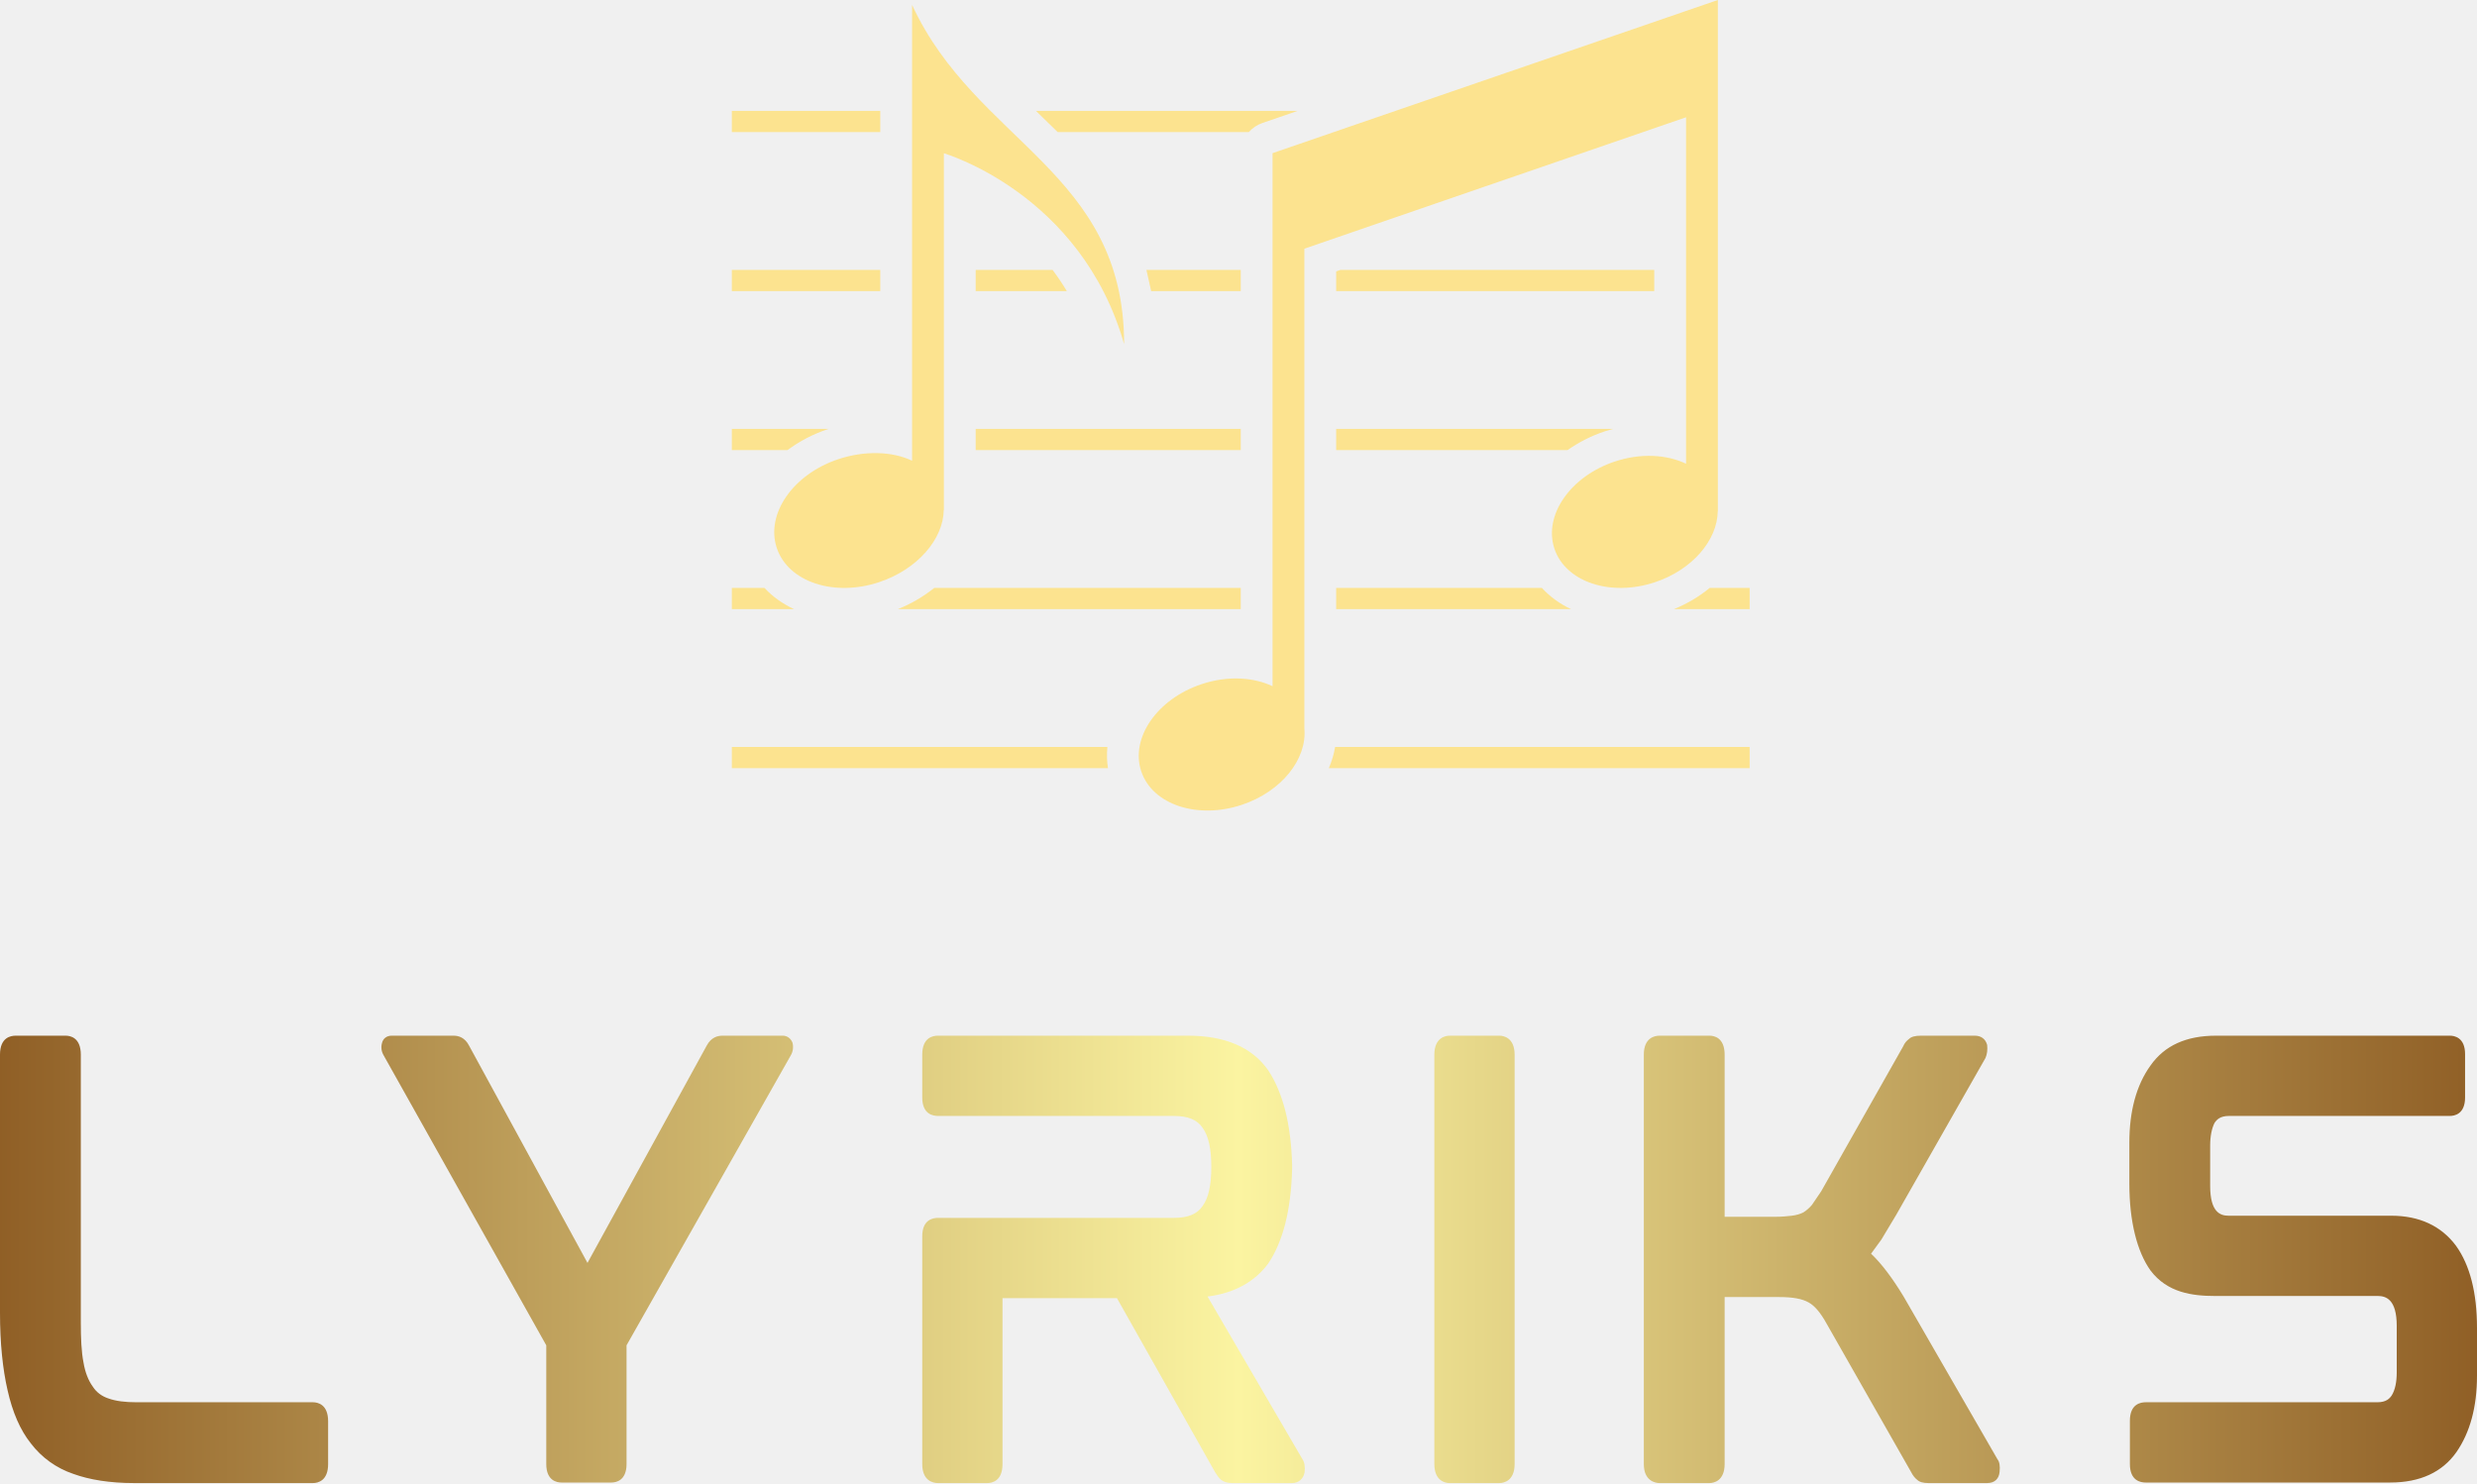
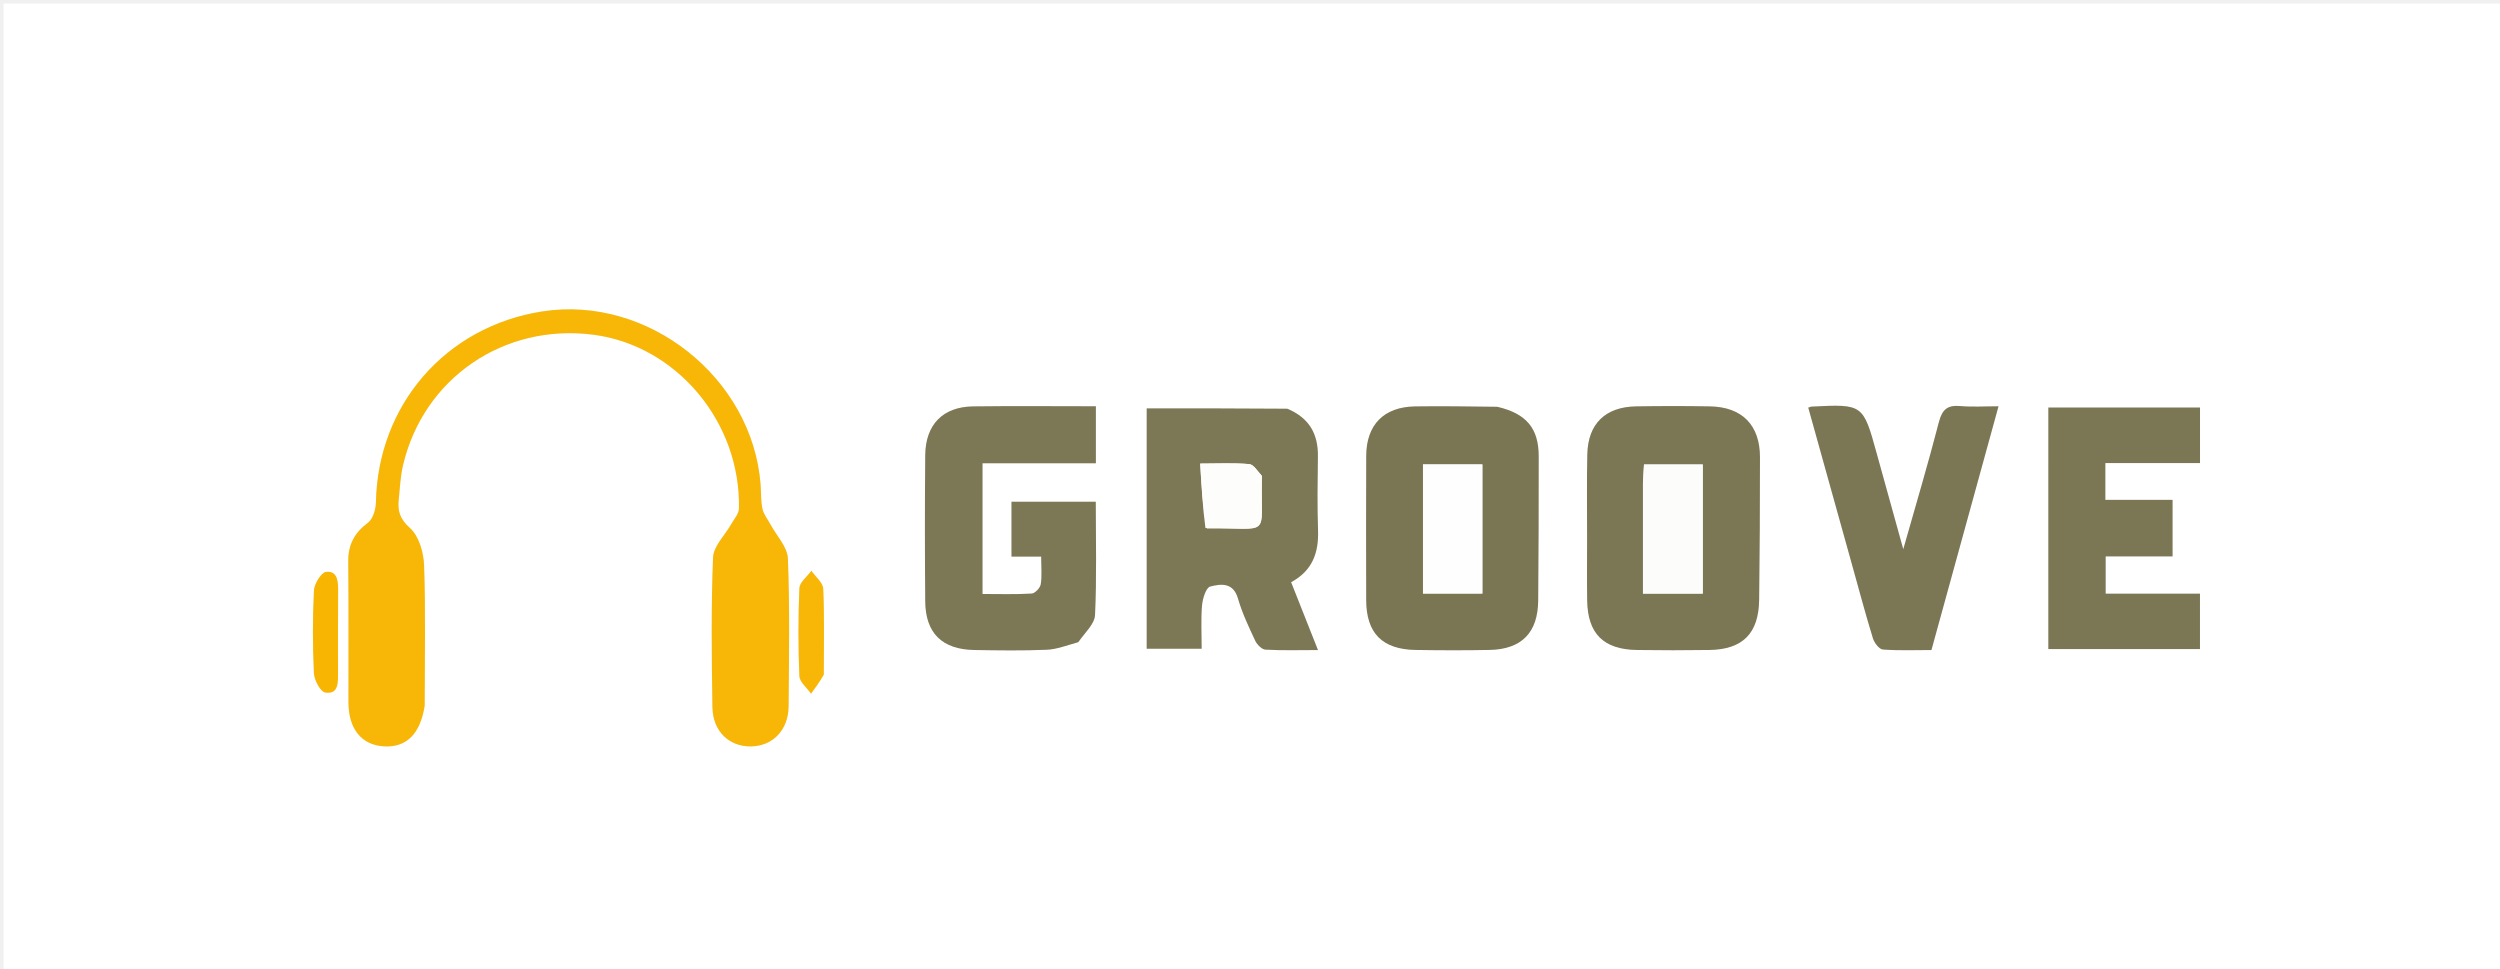
- <svg xmlns="http://www.w3.org/2000/svg" width="220" height="131.741">
-   <defs>
-     <linearGradient id="A">
-       <stop stop-color="#8f5e25" offset="0" />
-       <stop stop-color="#fbf4a1" offset=".5" />
-       <stop stop-color="#8f5e25" offset="1" />
-     </linearGradient>
-   </defs>
-   <path d="M95 8.539L53 22.986V73.27c-1.832-.864-4.27-1.001-6.694-.193-4.192 1.397-6.74 5.078-5.692 8.222s5.295 4.559 9.487 3.162c3.742-1.247 6.166-4.314 5.899-7.195V32l36-12.397v32.681c-1.835-.876-4.286-1.019-6.722-.207-4.192 1.397-6.74 5.078-5.692 8.222s5.295 4.559 9.487 3.162c3.525-1.175 5.878-3.965 5.918-6.692H95V8.539zM19 9v43c-1.869-.892-4.481-.971-6.963-.143-4.269 1.423-6.865 5.172-5.798 8.374s5.393 4.644 9.663 3.221c3.59-1.197 6.047-4.038 6.087-6.816H22V23s12.926 3.741 17 18c0-16.296-14-19-20-32zm18.423 70H2v2h35.476a7.75 7.75 0 0 1-.053-2zM98 81v-2H58.9a8.66 8.66 0 0 1-.591 2H98zM5.078 64H2v2h5.87c-1.081-.501-2.028-1.176-2.792-2zM98 66v-2h-3.769c-.978.804-2.112 1.487-3.377 2H98zm-19.599-2H59v2h22.155a8.74 8.74 0 0 1-2.754-2zM21.09 64a13.4 13.4 0 0 1-3.433 2H50v-2H21.09zM25 49h25v2H25zm-13.875 0H2v2h5.25c1.106-.825 2.395-1.508 3.839-1.99.012-.004.024-.006.036-.01zM59 51h21.822a13.5 13.5 0 0 1 3.507-1.769l.796-.231H59v2zM32.25 34H25v2h8.595c-.427-.712-.877-1.378-1.345-2zM2 34h14v2H2zm57 2h30v-2H59.406l-.406.14zm-17.449 0H50v-2h-8.898l.449 2zm-8.817-15h18.028a2.99 2.99 0 0 1 1.263-.851L55.366 19h-24.68l2.048 2zM2 19h14v2H2z" transform="matrix(.941663 0 0 .941663 63.11667 -8.040863)" fill="#fce38f" />
-   <path d="M26.28 34.08c.36 0 1.12.16 1.12 1.4v3.16c0 1.24-.76 1.4-1.12 1.4h-13.2c-1.76 0-3.28-.24-4.48-.68a6.55 6.55 0 0 1-3.12-2.24c-.8-1-1.36-2.32-1.72-3.92-.36-1.56-.56-3.48-.56-5.72V8.44c0-1.28.8-1.4 1.16-1.4h3.68c.32 0 1.12.12 1.12 1.4v19.72c0 1.2.04 2.2.2 3 .12.72.36 1.32.68 1.76.28.44.68.72 1.16.88.56.2 1.24.28 2.08.28h13zM60.929 7.04c.32 0 .6.2.72.52.08.32.04.64-.12.92l-12.12 21.4v8.76c0 1.24-.8 1.36-1.12 1.36h-3.68c-.32 0-1.12-.12-1.12-1.36v-8.76l-12-21.4a1.15 1.15 0 0 1-.12-.88c.08-.36.36-.56.72-.56h4.56c.36 0 .84.12 1.16.76l8.72 16 8.8-16.04c.32-.6.8-.72 1.16-.72h4.44zm38.329 31.24c.16.24.2.56.16.96-.08.48-.44.8-.92.8h-4.4c-.36 0-.64-.08-.84-.24-.16-.12-.28-.32-.44-.56l-7.24-12.84h-8.44v12.24c0 1.24-.76 1.4-1.12 1.4h-3.64c-.36 0-1.16-.16-1.16-1.4v-16.8c0-1.24.8-1.36 1.16-1.36h17.4c1.04 0 1.72-.28 2.12-.88.44-.6.64-1.56.64-2.88s-.2-2.28-.64-2.88c-.4-.6-1.08-.88-2.12-.88h-17.4c-.36 0-1.16-.12-1.16-1.36V8.44c0-1.28.8-1.4 1.16-1.4h18.44c2.72 0 4.72.84 5.92 2.56 1.08 1.64 1.68 3.96 1.76 7v.24c-.08 3.08-.68 5.4-1.76 7-1 1.36-2.52 2.2-4.48 2.44zm14.529-31.24c.32 0 1.12.16 1.12 1.4v30.2c0 1.24-.8 1.4-1.12 1.4h-3.68c-.32 0-1.12-.16-1.12-1.4V8.44c0-1.24.8-1.4 1.12-1.4h3.68zm29.809 19.24l6.92 12c.16.2.2.52.16.92-.04.52-.36.84-.92.84h-4.32c-.4 0-.68-.08-.84-.24-.16-.12-.32-.32-.44-.56l-6.24-10.96c-.44-.8-.88-1.32-1.32-1.56-.48-.28-1.2-.4-2.16-.4h-4.04v12.32c0 1.24-.8 1.4-1.12 1.4h-3.68c-.32 0-1.16-.16-1.16-1.4V8.44c0-1.28.84-1.4 1.16-1.4h3.68c.32 0 1.12.12 1.12 1.4V20.4h3.68c.52 0 .96-.04 1.28-.08s.6-.12.84-.24c.2-.12.44-.32.64-.56l.68-1 6.04-10.68c.12-.28.28-.44.44-.56.16-.16.44-.24.88-.24h3.96c.48 0 .8.24.92.68.04.36 0 .68-.12.96l-6.6 11.6-1.08 1.8-.76 1.04c.8.76 1.6 1.84 2.4 3.16zm35.969-5.96c2.08 0 3.68.76 4.76 2.2 1.04 1.44 1.56 3.48 1.56 6.08v3.52c0 2.32-.52 4.2-1.52 5.64-1.04 1.48-2.68 2.24-4.88 2.24h-18.04c-.36 0-1.16-.12-1.16-1.36v-3.2c0-1.24.8-1.36 1.16-1.36h17.08c.68 0 .92-.28 1.08-.52.24-.4.36-.96.36-1.68v-3.44c0-1.96-.8-2.2-1.4-2.2h-12c-1.68 0-3.52-.24-4.76-1.88-1-1.4-1.56-3.64-1.56-6.4v-3.04c0-2.32.52-4.24 1.56-5.68 1.04-1.48 2.64-2.2 4.84-2.2h17.24c.32 0 1.12.12 1.12 1.36v3.2c0 1.24-.8 1.36-1.12 1.36h-16.28c-.68 0-.92.28-1.08.52-.2.4-.32.96-.32 1.68v2.96c0 1.96.76 2.2 1.36 2.2h12z" transform="matrix(1.204259 0 0 1.204259 -3.853629 83.52203)" fill="url(#A)" />
+ <svg xmlns="http://www.w3.org/2000/svg" version="1.1" id="Layer_1" x="0px" y="0px" width="100%" viewBox="0 0 710 275" enable-background="new 0 0 710 275" xml:space="preserve">
+   <path fill="#FFFFFF" opacity="1" stroke="none" d=" M489,276   C326,276 163.5,276 1,276   C1,184.333 1,92.667 1,1   C237.667,1 474.333,1 711,1   C711,92.667 711,184.333 711,276   C637.167,276 563.333,276 489,276  M120.618,200.035   C120.62,186.871 120.902,173.698 120.443,160.55   C120.315,156.887 118.961,152.223 116.432,149.965   C113.569,147.408 112.911,145.146 113.234,141.942   C113.568,138.636 113.716,135.269 114.476,132.054   C120.31,107.366 143.16,91.776 168.509,95.057   C192.132,98.115 210.429,119.886 209.86,144.468   C209.826,145.939 208.486,147.401 207.684,148.829   C205.9,152.006 202.639,155.1 202.508,158.331   C201.936,172.471 202.124,186.65 202.329,200.81   C202.429,207.666 207.046,212.058 213.254,211.982   C219.441,211.906 223.909,207.341 223.963,200.59   C224.075,186.595 224.314,172.585 223.76,158.61   C223.63,155.333 220.549,152.174 218.824,148.961   C218.035,147.49 216.878,146.099 216.538,144.53   C216.05,142.277 216.185,139.893 216.005,137.568   C213.65,107.223 183.976,83.742 153.946,88.454   C126.528,92.757 107.279,114.997 106.758,142.739   C106.721,144.711 105.905,147.407 104.482,148.47   C100.648,151.337 98.858,154.709 98.905,159.482   C99.036,172.811 98.924,186.142 98.961,199.472   C98.981,207.022 102.687,211.574 108.991,211.963   C115.338,212.355 119.327,208.558 120.618,200.035  M365.23,115.977   C352.018,115.977 338.806,115.977 325.663,115.977   C325.663,138.819 325.663,161.539 325.663,184.234   C330.988,184.234 336.014,184.234 341.271,184.234   C341.271,179.868 341.026,175.868 341.377,171.92   C341.547,170.005 342.495,166.89 343.678,166.583   C346.693,165.802 350.236,165.3 351.591,169.995   C352.78,174.114 354.657,178.055 356.48,181.958   C356.993,183.056 358.348,184.437 359.386,184.497   C364.117,184.769 368.872,184.616 374.303,184.616   C371.577,177.727 369.161,171.623 366.675,165.342   C372.762,162.064 374.538,156.936 374.323,150.605   C374.086,143.626 374.184,136.632 374.284,129.646   C374.374,123.343 371.92,118.727 365.23,115.977  M306.531,182.176   C308.087,179.682 310.866,177.246 310.987,174.684   C311.492,163.955 311.2,153.189 311.2,142.496   C303.05,142.496 295.148,142.496 287.261,142.496   C287.261,147.791 287.261,152.717 287.261,158.082   C290.126,158.082 292.729,158.082 295.697,158.082   C295.697,161.001 295.957,163.515 295.575,165.928   C295.412,166.959 293.954,168.511 293.009,168.568   C288.422,168.843 283.811,168.692 279.033,168.692   C279.033,156.054 279.033,144.026 279.033,131.56   C290.026,131.56 300.614,131.56 311.227,131.56   C311.227,125.911 311.227,120.715 311.227,115.379   C299.342,115.379 287.853,115.264 276.368,115.416   C267.782,115.53 262.846,120.565 262.767,129.28   C262.641,143.101 262.647,156.925 262.764,170.746   C262.841,179.854 267.566,184.456 276.785,184.603   C283.611,184.711 290.448,184.82 297.264,184.53   C300.167,184.406 303.028,183.266 306.531,182.176  M450.735,153.499   C450.737,159.163 450.669,164.829 450.756,170.492   C450.9,179.996 455.394,184.468 464.972,184.598   C471.801,184.69 478.634,184.701 485.463,184.593   C494.936,184.442 499.474,179.905 499.598,170.325   C499.772,156.832 499.832,143.337 499.832,129.843   C499.831,120.736 494.757,115.578 485.648,115.413   C478.654,115.285 471.653,115.293 464.658,115.409   C455.924,115.555 450.991,120.347 450.796,129.01   C450.62,136.837 450.744,144.669 450.735,153.499  M424.837,115.466   C417.186,115.441 409.534,115.3 401.886,115.421   C393.006,115.561 388.042,120.631 388.006,129.479   C387.95,143.118 387.963,156.757 388,170.396   C388.025,179.836 392.555,184.434 402.073,184.587   C409.057,184.699 416.046,184.72 423.03,184.581   C432.129,184.401 436.766,179.683 436.846,170.548   C436.965,156.91 436.997,143.27 436.993,129.631   C436.992,121.669 433.551,117.485 424.837,115.466  M581.729,132.502   C581.729,149.771 581.729,167.04 581.729,184.341   C596.391,184.341 610.48,184.341 624.791,184.341   C624.791,179.124 624.791,174.183 624.791,168.595   C615.835,168.595 606.963,168.595 598.005,168.595   C598.005,164.737 598.005,161.532 598.005,158.018   C604.509,158.018 610.635,158.018 617.009,158.018   C617.009,152.614 617.009,147.531 617.009,141.953   C610.495,141.953 604.236,141.953 597.922,141.953   C597.922,138.37 597.922,135.285 597.922,131.508   C607.066,131.508 615.93,131.508 624.804,131.508   C624.804,125.854 624.804,120.903 624.804,115.73   C610.402,115.73 596.214,115.73 581.73,115.73   C581.73,121.218 581.73,126.361 581.729,132.502  M526.044,160.64   C527.973,167.529 529.81,174.446 531.912,181.283   C532.304,182.558 533.688,184.379 534.728,184.458   C539.308,184.806 543.929,184.609 548.528,184.609   C554.931,161.341 561.192,138.588 567.577,115.386   C563.66,115.386 560.179,115.628 556.747,115.319   C553.111,114.992 551.578,116.259 550.643,119.887   C547.624,131.598 544.151,143.191 540.527,155.98   C537.804,146.165 535.396,137.539 533.019,128.904   C529.12,114.741 529.128,114.739 514.432,115.479   C514.272,115.487 514.116,115.577 513.544,115.763   C517.639,130.447 521.741,145.152 526.044,160.64  M233.949,191.164   C233.953,183.183 234.164,175.192 233.801,167.227   C233.721,165.472 231.611,163.808 230.435,162.102   C229.245,163.749 227.099,165.355 227.026,167.05   C226.668,175.348 226.672,183.678 227.02,191.978   C227.092,193.696 229.17,195.33 230.324,197.003   C231.542,195.359 232.759,193.715 233.949,191.164  M96.003,190.243   C96.003,182.751 95.964,175.259 96.025,167.767   C96.046,165.104 95.849,162.075 92.617,162.413   C91.241,162.557 89.258,165.794 89.161,167.707   C88.768,175.512 88.779,183.359 89.149,191.166   C89.243,193.137 90.989,196.451 92.367,196.668   C96.195,197.271 96.006,193.877 96.003,190.243  z" />
+   <path fill="#F8B706" opacity="1" stroke="none" d=" M120.608,200.475   C119.327,208.558 115.338,212.355 108.991,211.963   C102.687,211.574 98.981,207.022 98.961,199.472   C98.924,186.142 99.036,172.811 98.905,159.482   C98.858,154.709 100.648,151.337 104.482,148.47   C105.905,147.407 106.721,144.711 106.758,142.739   C107.279,114.997 126.528,92.757 153.946,88.454   C183.976,83.742 213.65,107.223 216.005,137.568   C216.185,139.893 216.05,142.277 216.538,144.53   C216.878,146.099 218.035,147.49 218.824,148.961   C220.549,152.174 223.63,155.333 223.76,158.61   C224.314,172.585 224.075,186.595 223.963,200.59   C223.909,207.341 219.441,211.906 213.254,211.982   C207.046,212.058 202.429,207.666 202.329,200.81   C202.124,186.65 201.936,172.471 202.508,158.331   C202.639,155.1 205.9,152.006 207.684,148.829   C208.486,147.401 209.826,145.939 209.86,144.468   C210.429,119.886 192.132,98.115 168.509,95.057   C143.16,91.776 120.31,107.366 114.476,132.054   C113.716,135.269 113.568,138.636 113.234,141.942   C112.911,145.146 113.569,147.408 116.432,149.965   C118.961,152.223 120.315,156.887 120.443,160.55   C120.902,173.698 120.62,186.871 120.608,200.475  z" />
+   <path fill="#7C7855" opacity="1" stroke="none" d=" M365.611,116.083   C371.92,118.727 374.374,123.343 374.284,129.646   C374.184,136.632 374.086,143.626 374.323,150.605   C374.538,156.936 372.762,162.064 366.675,165.342   C369.161,171.623 371.577,177.727 374.303,184.616   C368.872,184.616 364.117,184.769 359.386,184.497   C358.348,184.437 356.993,183.056 356.48,181.958   C354.657,178.055 352.78,174.114 351.591,169.995   C350.236,165.3 346.693,165.802 343.678,166.583   C342.495,166.89 341.547,170.005 341.377,171.92   C341.026,175.868 341.271,179.868 341.271,184.234   C336.014,184.234 330.988,184.234 325.663,184.234   C325.663,161.539 325.663,138.819 325.663,115.977   C338.806,115.977 352.018,115.977 365.611,116.083  M342.801,150.096   C361.252,149.823 358.049,153.142 358.372,136.026   C358.378,135.696 358.474,135.235 358.301,135.055   C357.178,133.889 356.07,131.928 354.812,131.813   C350.443,131.412 346.015,131.658 340.856,131.658   C341.226,138.16 341.558,144.011 342.801,150.096  z" />
+   <path fill="#7C7856" opacity="1" stroke="none" d=" M306.219,182.382   C303.028,183.266 300.167,184.406 297.264,184.53   C290.448,184.82 283.611,184.711 276.785,184.603   C267.566,184.456 262.841,179.854 262.764,170.746   C262.647,156.925 262.641,143.101 262.767,129.28   C262.846,120.565 267.782,115.53 276.368,115.416   C287.853,115.264 299.342,115.379 311.227,115.379   C311.227,120.715 311.227,125.911 311.227,131.56   C300.614,131.56 290.026,131.56 279.033,131.56   C279.033,144.026 279.033,156.054 279.033,168.692   C283.811,168.692 288.422,168.843 293.009,168.568   C293.954,168.511 295.412,166.959 295.575,165.928   C295.957,163.515 295.697,161.001 295.697,158.082   C292.729,158.082 290.126,158.082 287.261,158.082   C287.261,152.717 287.261,147.791 287.261,142.496   C295.148,142.496 303.05,142.496 311.2,142.496   C311.2,153.189 311.492,163.955 310.987,174.684   C310.866,177.246 308.087,179.682 306.219,182.382  z" />
+   <path fill="#7B7754" opacity="1" stroke="none" d=" M450.735,152.999   C450.744,144.669 450.62,136.837 450.796,129.01   C450.991,120.347 455.924,115.555 464.658,115.409   C471.653,115.293 478.654,115.285 485.648,115.413   C494.757,115.578 499.831,120.736 499.832,129.843   C499.832,143.337 499.772,156.832 499.598,170.325   C499.474,179.905 494.936,184.442 485.463,184.593   C478.634,184.701 471.801,184.69 464.972,184.598   C455.394,184.468 450.9,179.996 450.756,170.492   C450.669,164.829 450.737,159.163 450.735,152.999  M466.601,137.536   C466.601,147.8 466.601,158.063 466.601,168.579   C472.565,168.579 477.965,168.579 483.587,168.579   C483.587,156.299 483.587,144.244 483.587,131.906   C477.955,131.906 472.578,131.906 466.896,131.906   C466.786,133.639 466.693,135.089 466.601,137.536  z" />
+   <path fill="#7A7653" opacity="1" stroke="none" d=" M425.257,115.532   C433.551,117.485 436.992,121.669 436.993,129.631   C436.997,143.27 436.965,156.91 436.846,170.548   C436.766,179.683 432.129,184.401 423.03,184.581   C416.046,184.72 409.057,184.699 402.073,184.587   C392.555,184.434 388.025,179.836 388,170.396   C387.963,156.757 387.95,143.118 388.006,129.479   C388.042,120.631 393.006,115.561 401.886,115.421   C409.534,115.3 417.186,115.441 425.257,115.532  M420.992,145.507   C420.992,140.943 420.992,136.38 420.992,131.885   C414.904,131.885 409.647,131.885 404.126,131.885   C404.126,144.203 404.126,156.243 404.126,168.56   C409.736,168.56 415.119,168.56 420.992,168.56   C420.992,161.043 420.992,153.773 420.992,145.507  z" />
+   <path fill="#7B7754" opacity="1" stroke="none" d=" M581.73,132.002   C581.73,126.361 581.73,121.218 581.73,115.73   C596.214,115.73 610.402,115.73 624.804,115.73   C624.804,120.903 624.804,125.854 624.804,131.508   C615.93,131.508 607.066,131.508 597.922,131.508   C597.922,135.285 597.922,138.37 597.922,141.953   C604.236,141.953 610.495,141.953 617.009,141.953   C617.009,147.531 617.009,152.614 617.009,158.018   C610.635,158.018 604.509,158.018 598.005,158.018   C598.005,161.532 598.005,164.737 598.005,168.595   C606.963,168.595 615.835,168.595 624.791,168.595   C624.791,174.183 624.791,179.124 624.791,184.341   C610.48,184.341 596.391,184.341 581.729,184.341   C581.729,167.04 581.729,149.771 581.73,132.002  z" />
+   <path fill="#7B7754" opacity="1" stroke="none" d=" M525.943,160.248   C521.741,145.152 517.639,130.447 513.544,115.763   C514.116,115.577 514.272,115.487 514.432,115.479   C529.128,114.739 529.12,114.741 533.019,128.904   C535.396,137.539 537.804,146.165 540.527,155.98   C544.151,143.191 547.624,131.598 550.643,119.887   C551.578,116.259 553.111,114.992 556.747,115.319   C560.179,115.628 563.66,115.386 567.577,115.386   C561.192,138.588 554.931,161.341 548.528,184.609   C543.929,184.609 539.308,184.806 534.728,184.458   C533.688,184.379 532.304,182.558 531.912,181.283   C529.81,174.446 527.973,167.529 525.943,160.248  z" />
+   <path fill="#F8B706" opacity="1" stroke="none" d=" M233.963,191.617   C232.759,193.715 231.542,195.359 230.324,197.003   C229.17,195.33 227.092,193.696 227.02,191.978   C226.672,183.678 226.668,175.348 227.026,167.05   C227.099,165.355 229.245,163.749 230.435,162.102   C231.611,163.808 233.721,165.472 233.801,167.227   C234.164,175.192 233.953,183.183 233.963,191.617  z" />
+   <path fill="#F8B602" opacity="1" stroke="none" d=" M96.003,190.706   C96.006,193.877 96.195,197.271 92.367,196.668   C90.989,196.451 89.243,193.137 89.149,191.166   C88.779,183.359 88.768,175.512 89.161,167.707   C89.258,165.794 91.241,162.557 92.617,162.413   C95.849,162.075 96.046,165.104 96.025,167.767   C95.964,175.259 96.003,182.751 96.003,190.706  z" />
+   <path fill="#FDFDFC" opacity="1" stroke="none" d=" M342.346,149.979   C341.558,144.011 341.226,138.16 340.856,131.658   C346.015,131.658 350.443,131.412 354.812,131.813   C356.07,131.928 357.178,133.889 358.301,135.055   C358.474,135.235 358.378,135.696 358.372,136.026   C358.049,153.142 361.252,149.823 342.346,149.979  z" />
+   <path fill="#FCFCFB" opacity="1" stroke="none" d=" M466.601,137.038   C466.693,135.089 466.786,133.639 466.896,131.906   C472.578,131.906 477.955,131.906 483.587,131.906   C483.587,144.244 483.587,156.299 483.587,168.579   C477.965,168.579 472.565,168.579 466.601,168.579   C466.601,158.063 466.601,147.8 466.601,137.038  z" />
+   <path fill="#FEFEFE" opacity="1" stroke="none" d=" M420.992,146.005   C420.992,153.773 420.992,161.043 420.992,168.56   C415.119,168.56 409.736,168.56 404.126,168.56   C404.126,156.243 404.126,144.203 404.126,131.885   C409.647,131.885 414.904,131.885 420.992,131.885   C420.992,136.38 420.992,140.943 420.992,146.005  z" />
</svg>
